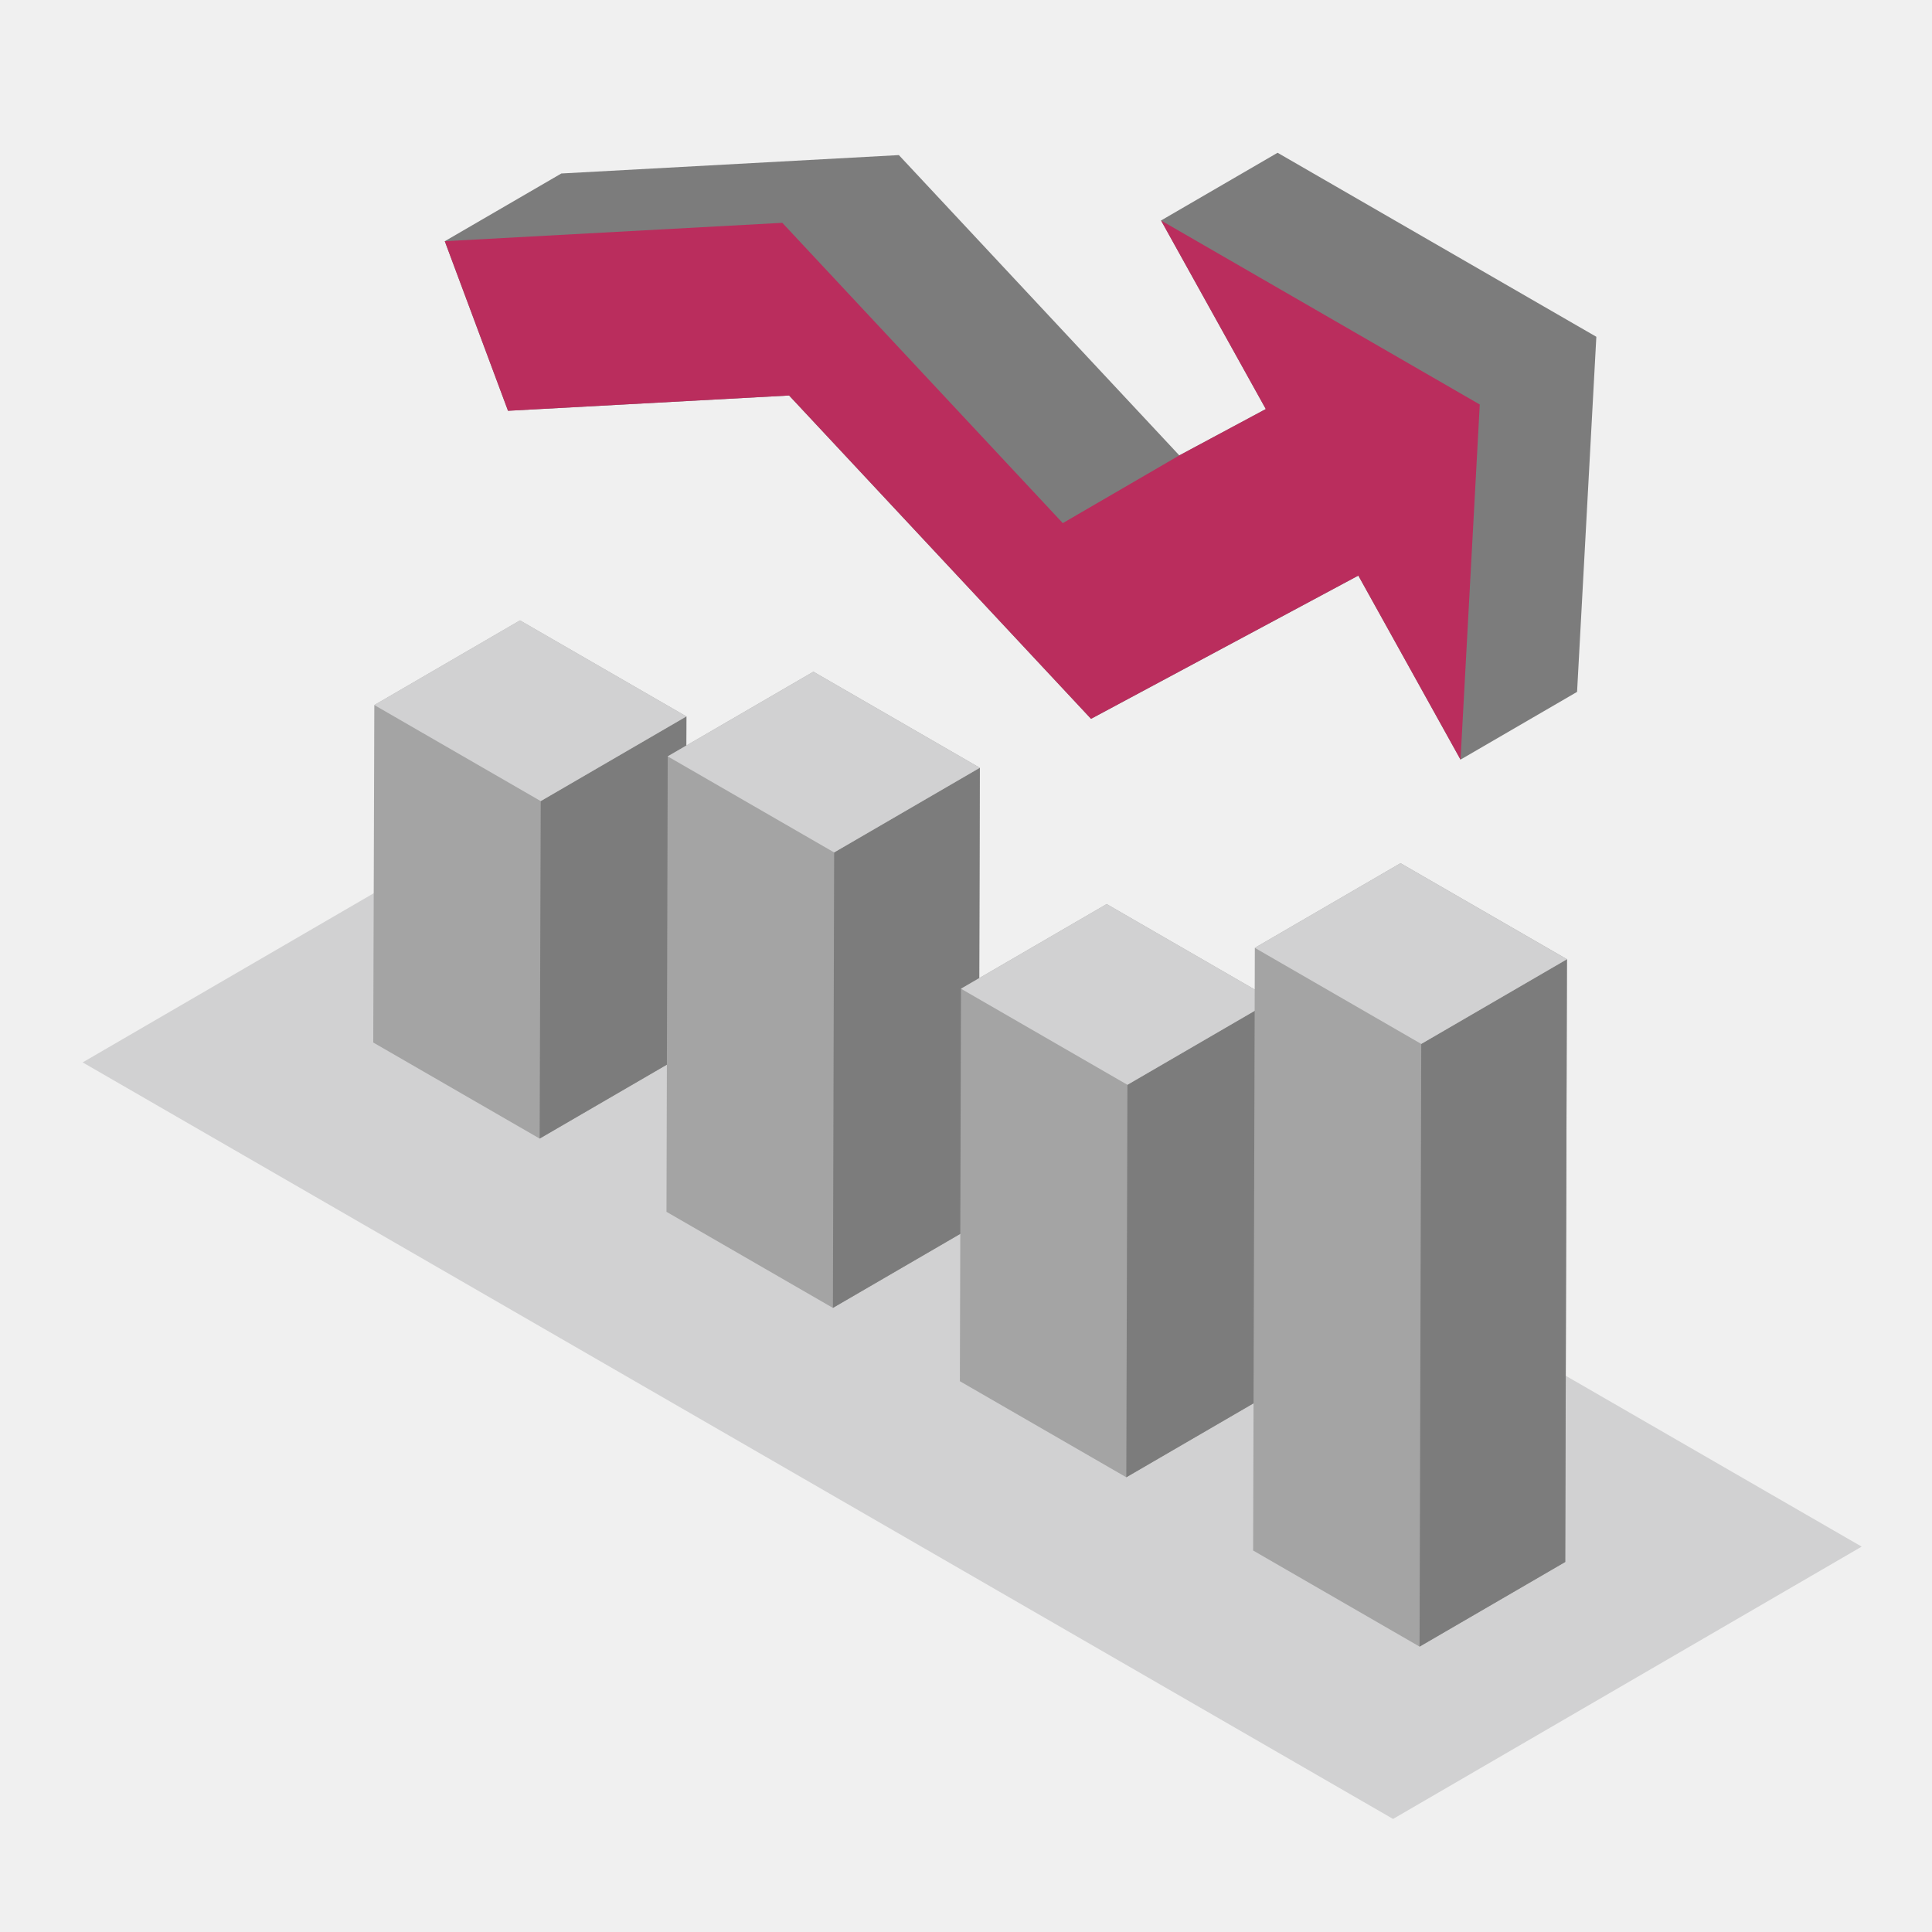
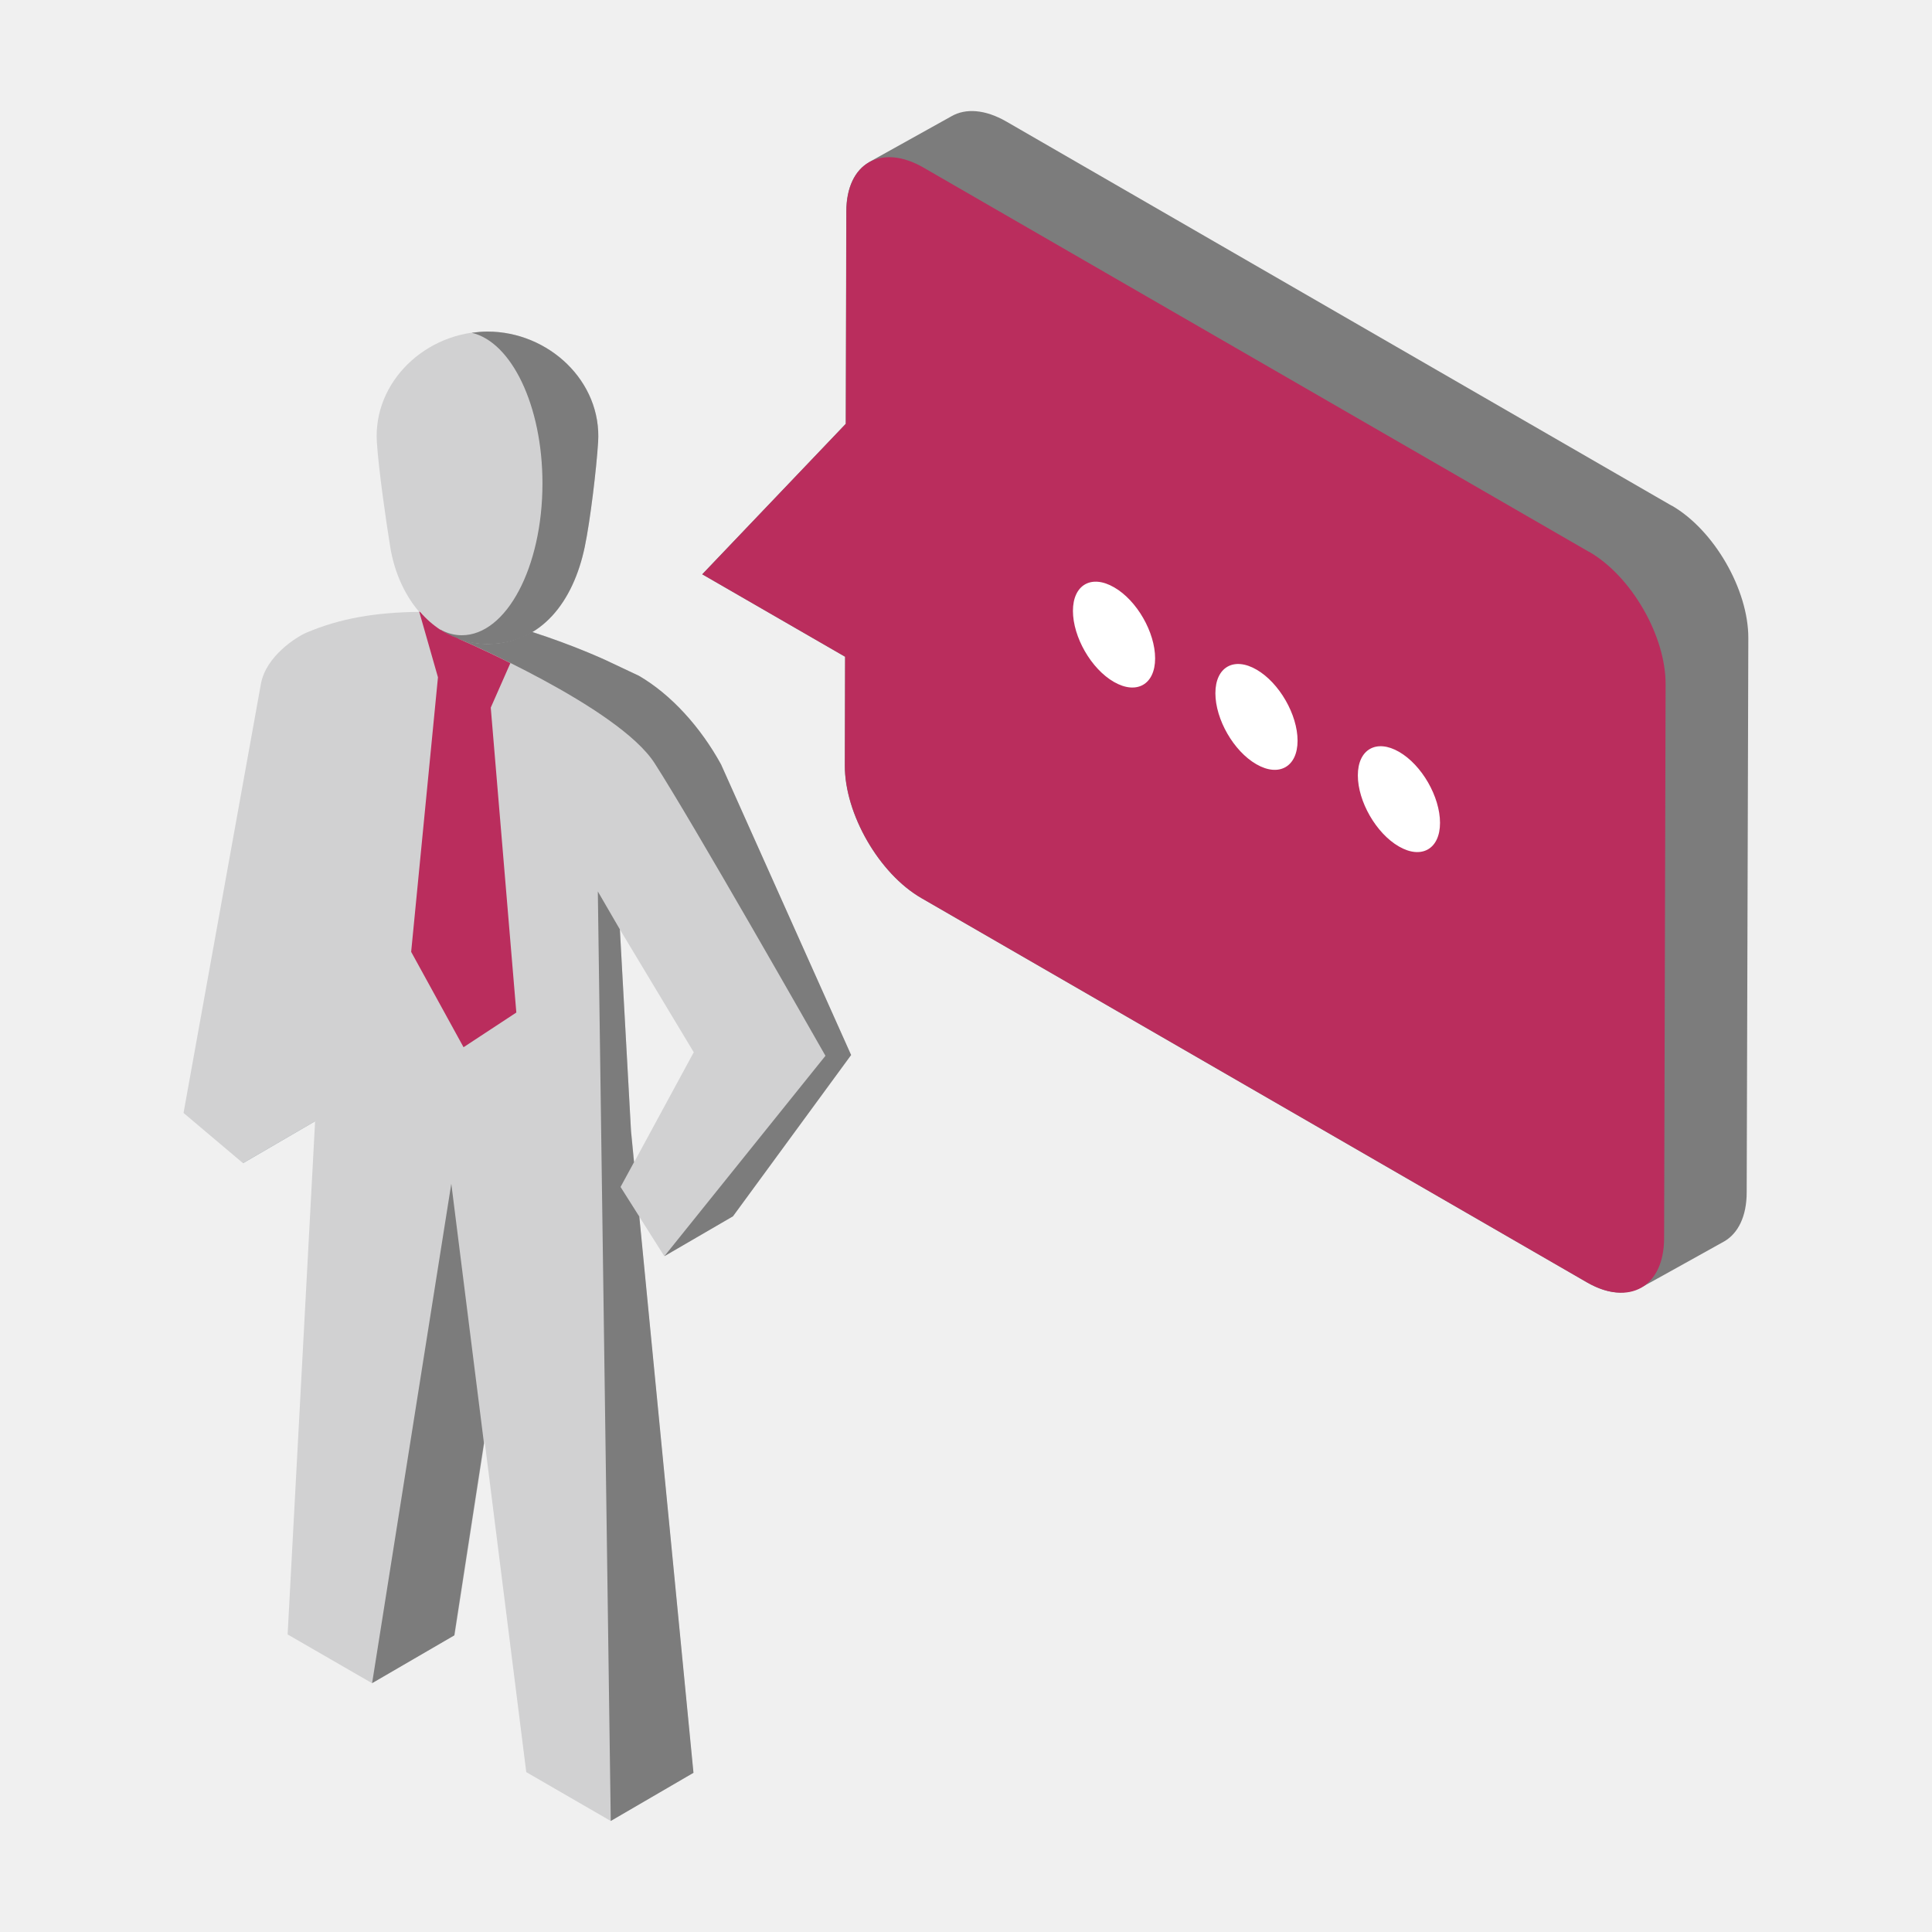
- <svg xmlns="http://www.w3.org/2000/svg" height="142" viewBox="0 0 142 142" width="142">
-   <path d="m0 0h142v142h-142z" fill="none" />
-   <g transform="translate(-6097.009 -4957)">
-     <path d="m6137.526 5015.069-34.442 20.016 96.313 55.606 34.442-20.016z" fill="#d1d1d2" />
-     <path d="m6190.91 4968.228-8.566 4.977 7.7 13.86-6.356 3.406-20.613-22.072-24.808 1.352-8.567 4.978 4.647 12.463 20.66-1.123 22.191 23.765 19.646-10.528 7.512 13.525 8.566-4.978 1.416-26.1z" fill="#7c7c7c" />
-     <path d="m6205.77 4986.73-23.426-13.525 7.7 13.859-6.356 3.407-8.566 4.978-20.614-22.072-24.808 1.351 4.647 12.464 20.66-1.124 22.191 23.764 19.646-10.528 7.512 13.526z" fill="#ba2d5d" />
-     <path d="m6135.228 5002.6-10.707 6.223-.079 24.8 12.231 7.062 10.707-6.222.079-24.805z" fill="#a4a4a4" />
-     <path d="m6136.752 5015.88 10.707-6.223-.079 24.805-10.707 6.222z" fill="#7c7c7c" />
-     <path d="m6124.519 5008.818 10.708-6.223 12.231 7.062-10.707 6.223z" fill="#d1d1d2" />
-     <path d="m6156.793 5006.369-10.707 6.223-.091 33.475 12.231 7.062 10.707-6.223.091-33.475z" fill="#a4a4a4" />
-     <path d="m6158.318 5019.653 10.707-6.222-.091 33.475-10.707 6.223z" fill="#7c7c7c" />
-     <path d="m6146.084 5012.592 10.709-6.223 12.231 7.062-10.707 6.222z" fill="#d1d1d2" />
-     <path d="m6178.348 5023.448-10.708 6.223-.082 28.846 12.233 7.062 10.707-6.223.082-28.846z" fill="#a4a4a4" />
-     <path d="m6179.873 5036.732 10.707-6.223-.082 28.846-10.707 6.223z" fill="#7c7c7c" />
-     <path d="m6167.64 5029.67 10.708-6.223 12.231 7.062-10.707 6.223z" fill="#d1d1d2" />
-     <path d="m6199.946 5020.443-10.708 6.223-.126 44.295 12.233 7.062 10.707-6.222.125-44.3z" fill="#a4a4a4" />
-     <path d="m6201.469 5033.728 10.708-6.223-.125 44.3-10.707 6.222z" fill="#7c7c7c" />
-     <path d="m6189.237 5026.666 10.708-6.223 12.231 7.062-10.708 6.223z" fill="#d1d1d2" />
+ <svg xmlns="http://www.w3.org/2000/svg" id="_レイヤー_2" data-name="レイヤー 2" viewBox="0 0 142 142">
+   <defs>
+     <style>
+       .cls-1 {
+         fill: none;
+       }
+ 
+       .cls-2 {
+         fill: #7c7c7c;
+       }
+ 
+       .cls-3 {
+         fill: #d1d1d2;
+       }
+ 
+       .cls-4 {
+         fill: #ba2d5d;
+       }
+ 
+       .cls-5 {
+         fill: #fff;
+       }
+ 
+       .cls-6 {
+         fill: #9eabb1;
+       }
+     </style>
+   </defs>
+   <g id="_デザイン" data-name="デザイン">
+     <g>
+       <g>
+         <polygon class="cls-6" points="23.16 82.41 17.87 85.49 22.45 63.42 23.76 73.87 23.16 82.41" />
+         <g>
+           <path class="cls-3" d="M53.87,89.4l8.68-11.85-9.56-21.36c-1.49-2.72-3.65-5.13-6.04-6.52l-2.46-1.16s-2.37-1.1-5.41-2.08c-.93.56-2.01.9-3.26.9-2.07,0-3.75-.94-4.99-2.36-3.2.04-5.79.46-8.31,1.53-.7.3-2.96,1.7-3.34,3.75l-5.69,31.55,4.37,3.69,5.3-3.08-2.02,37.72,6.2,3.58,6.08-3.54,2.2-14.24,3.06,24.32,6.19,3.58,6.09-3.54-3.98-40.88,1.84,2.91,5.04-2.93h0ZM46.38,83.16l-.82-14.85,5.43,9.03-4.38,8.08-.22-2.25h0Z" />
+           <path class="cls-2" d="M122.87,37.17l-48.91-28.24c-1.57-.9-2.99-.98-4.02-.39l-6.09,3.39s0,0,.01,0c-1.02.59-1.66,1.84-1.66,3.61l-.04,15.61-10.55,11.06,10.5,6.06-.02,7.99c-.01,3.56,2.52,7.96,5.63,9.75l48.91,28.24c1.78,1.03,3.17.91,4.39.16-.14.09,5.71-3.17,5.71-3.17,1.02-.59,1.65-1.84,1.65-3.61l.12-40.73c.01-3.56-2.52-7.95-5.63-9.74h0Z" />
+           <path class="cls-4" d="M116.79,40.56l-48.91-28.24c-3.11-1.79-5.66-.34-5.67,3.22l-.04,15.61-10.55,11.06,10.5,6.06-.02,7.99c-.01,3.56,2.52,7.96,5.63,9.75l48.91,28.24c3.11,1.79,5.66.33,5.67-3.23l.11-40.73c.01-3.56-2.52-7.95-5.63-9.74h0Z" />
+           <polygon class="cls-2" points="33.39 120.2 27.35 123.71 33.17 87 35.57 106.07 33.39 120.2" />
+           <polygon class="cls-2" points="45.61 87.24 46.6 85.42 46.38 83.16 45.56 68.31 43.94 65.52 44.89 133.84 50.97 130.3 46.99 89.42 45.61 87.24" />
+           <path class="cls-3" d="M27.7,32.51c-.29-4.48,3.64-8.14,8.13-8.14,4.49,0,8.42,3.65,8.13,8.14-.12,1.93-.58,5.78-.98,7.68-.84,4.03-3.2,7.15-7.15,7.15-3.95,0-6.54-3.36-7.15-7.15-.31-1.91-.86-5.75-.98-7.68h0Z" />
+           <path class="cls-2" d="M62.56,77.55l-9.56-21.36c-1.49-2.72-3.65-5.13-6.04-6.52l-2.46-1.16s-2.37-1.1-5.42-2.07c-.93.55-2,.89-3.25.89-.77,0-1.48-.16-2.14-.4h-.03s11.78,5.01,14.45,9.16c2.79,4.33,11.88,20.32,12.56,21.51l-11.84,14.73,5.04-2.93,8.68-11.85h0Z" />
+           <path class="cls-2" d="M35.83,24.37c-.39,0-.78.04-1.16.09,2.93.68,5.2,5.37,5.2,11.07,0,6.16-2.65,11.16-5.93,11.16-.55,0-1.08-.15-1.58-.42v.02c.99.65,2.15,1.05,3.47,1.05,3.95,0,6.31-3.12,7.15-7.15.4-1.9.86-5.75.98-7.68.29-4.48-3.64-8.14-8.13-8.14Z" />
+           <path class="cls-4" d="M37.52,48.74c-2.2-1.1-3.85-1.8-3.85-1.8h.02s-.05-.03-.08-.04c-.44-.16-.84-.37-1.23-.61,0,0,0,0-.01,0h0c-.55-.36-1.05-.8-1.49-1.31l-.07-.03,1.38,4.83-1.97,20.18,3.85,7.01,3.88-2.55-1.88-22.41,1.45-3.29h0Z" />
+           <path class="cls-5" d="M81.89,43.17c-1.67-.97-3.03-.19-3.03,1.73,0,1.92,1.34,4.26,3.01,5.22s3.03.19,3.03-1.73c0-1.92-1.34-4.26-3.01-5.22ZM92.36,49.22c-1.67-.97-3.03-.19-3.03,1.73,0,1.92,1.34,4.26,3.01,5.22,1.66.96,3.03.19,3.03-1.73,0-1.92-1.35-4.26-3.01-5.22ZM102.83,55.26c-1.66-.96-3.03-.19-3.03,1.73,0,1.92,1.35,4.26,3.01,5.22,1.67.97,3.03.19,3.03-1.73,0-1.92-1.34-4.26-3.01-5.22Z" />
+         </g>
+       </g>
+       <rect class="cls-1" width="142" height="142" />
+     </g>
  </g>
</svg>
